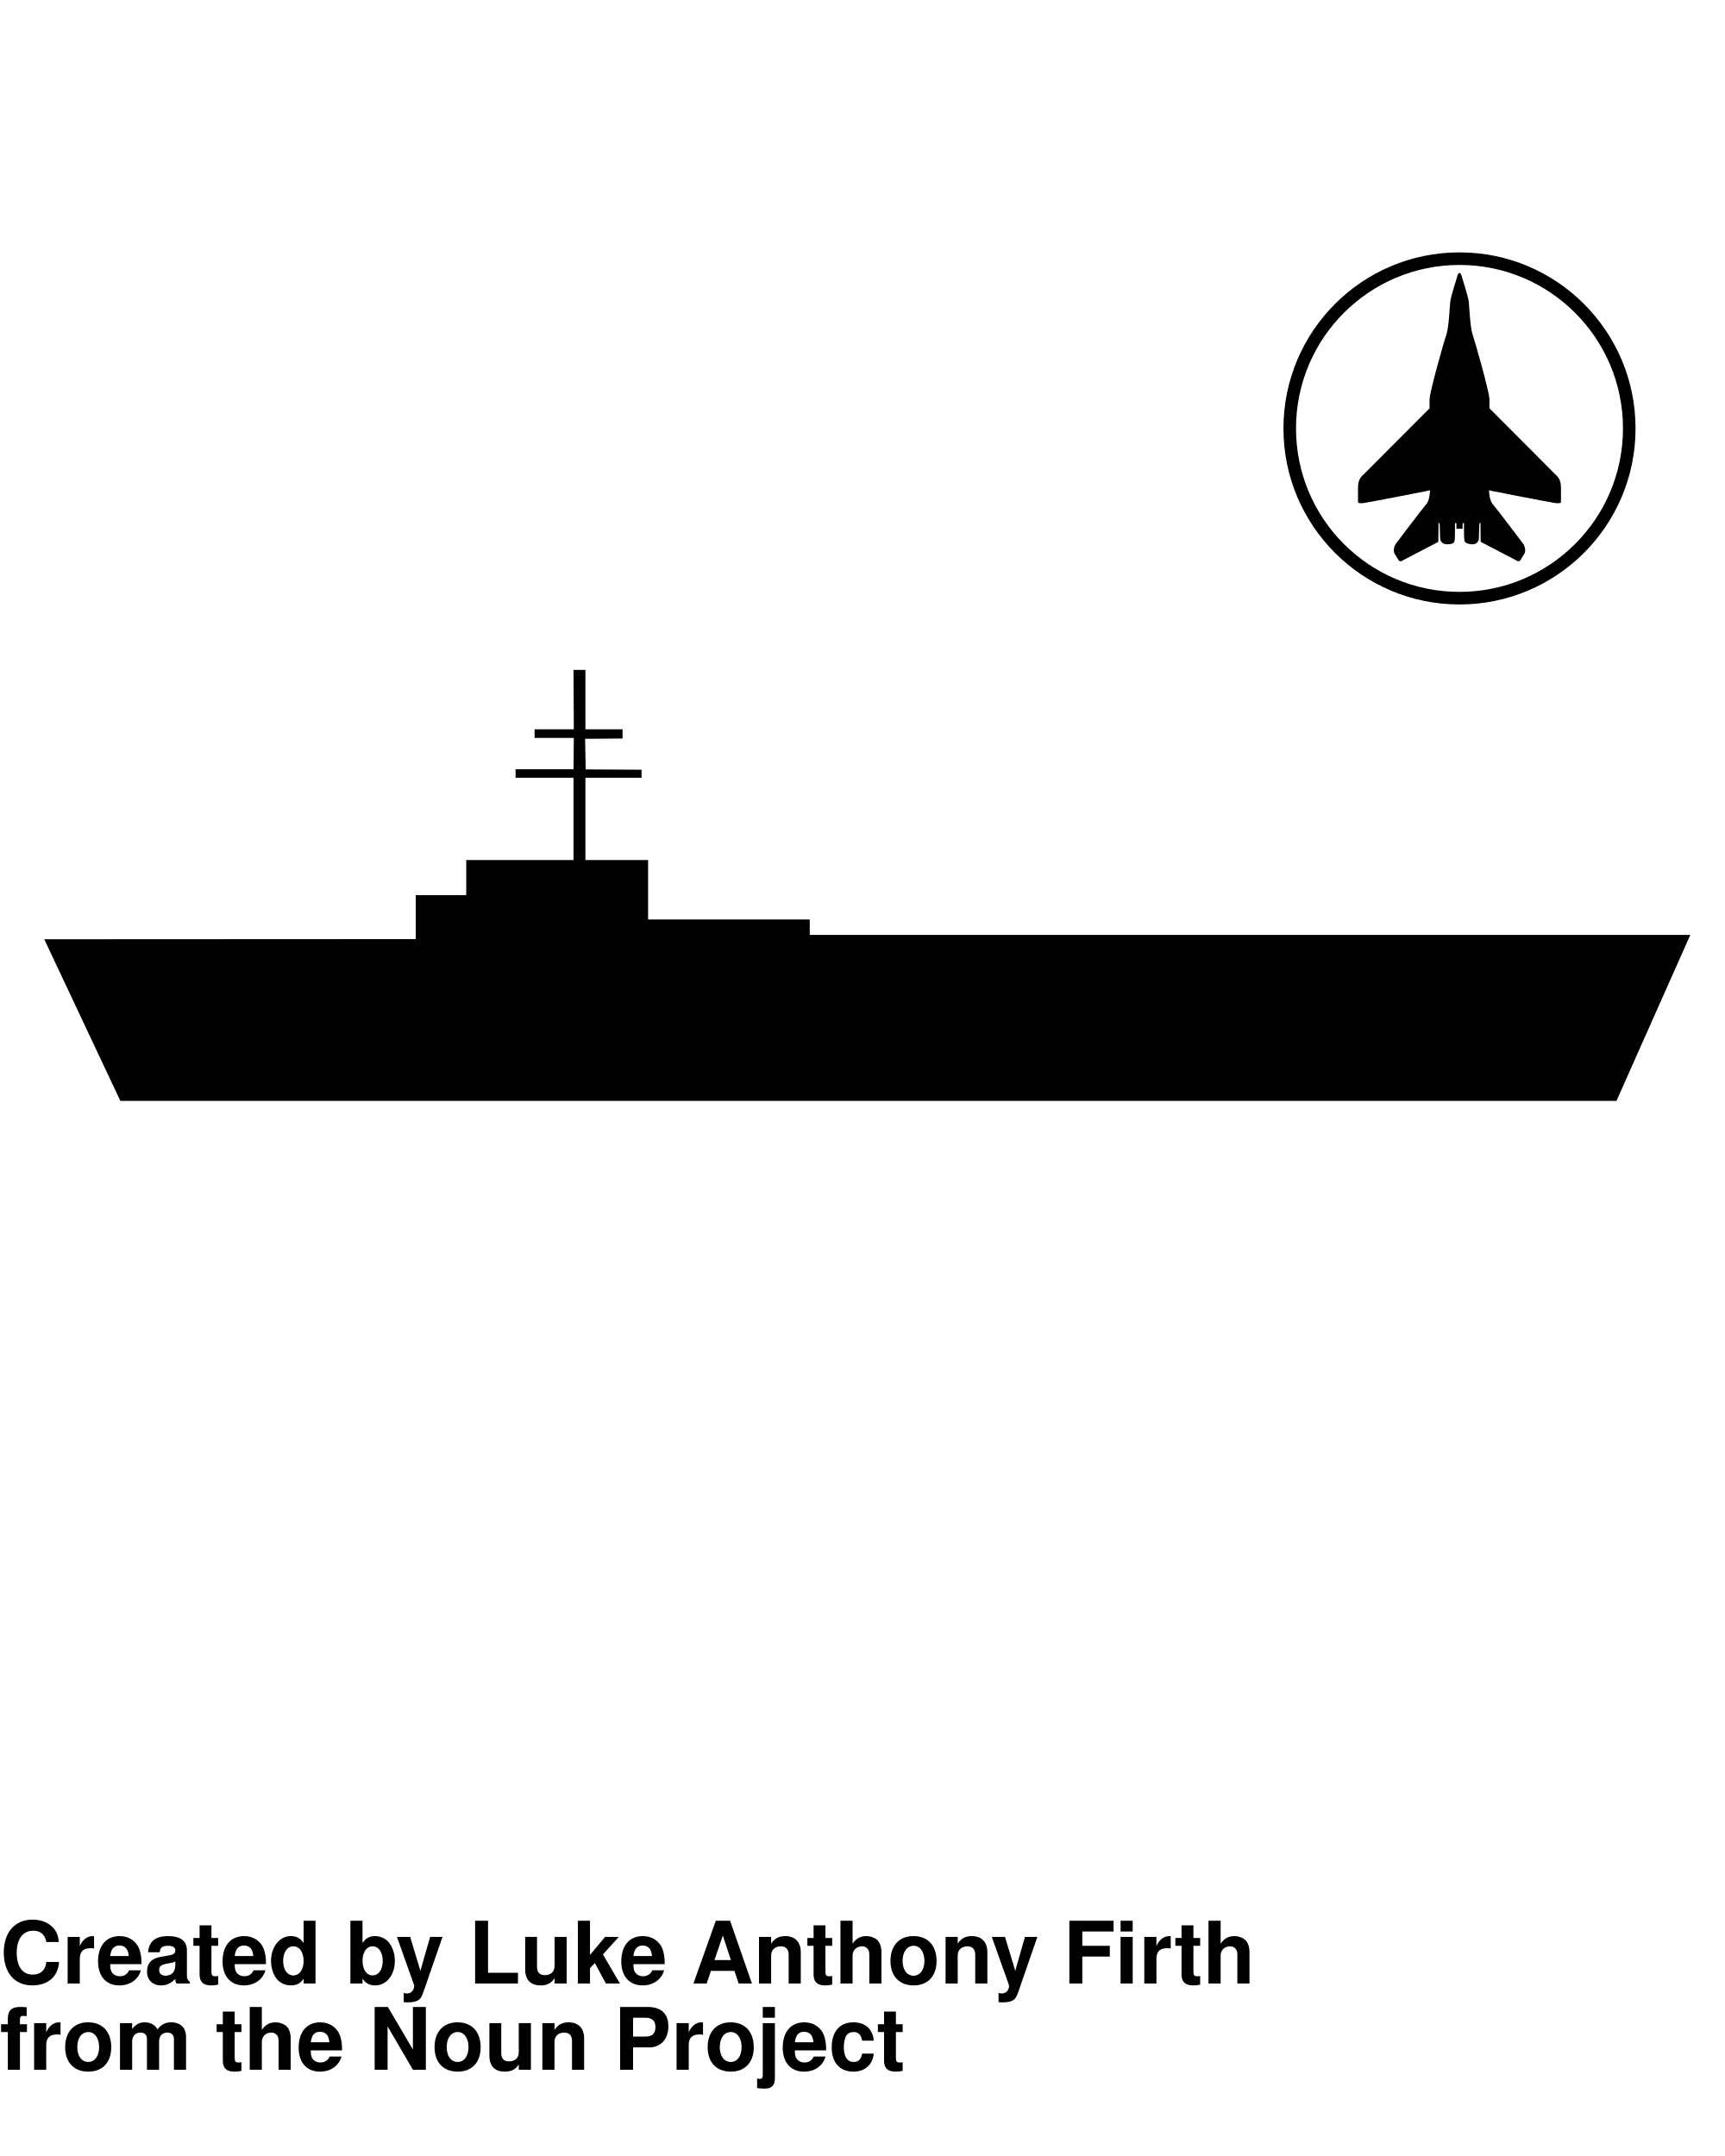
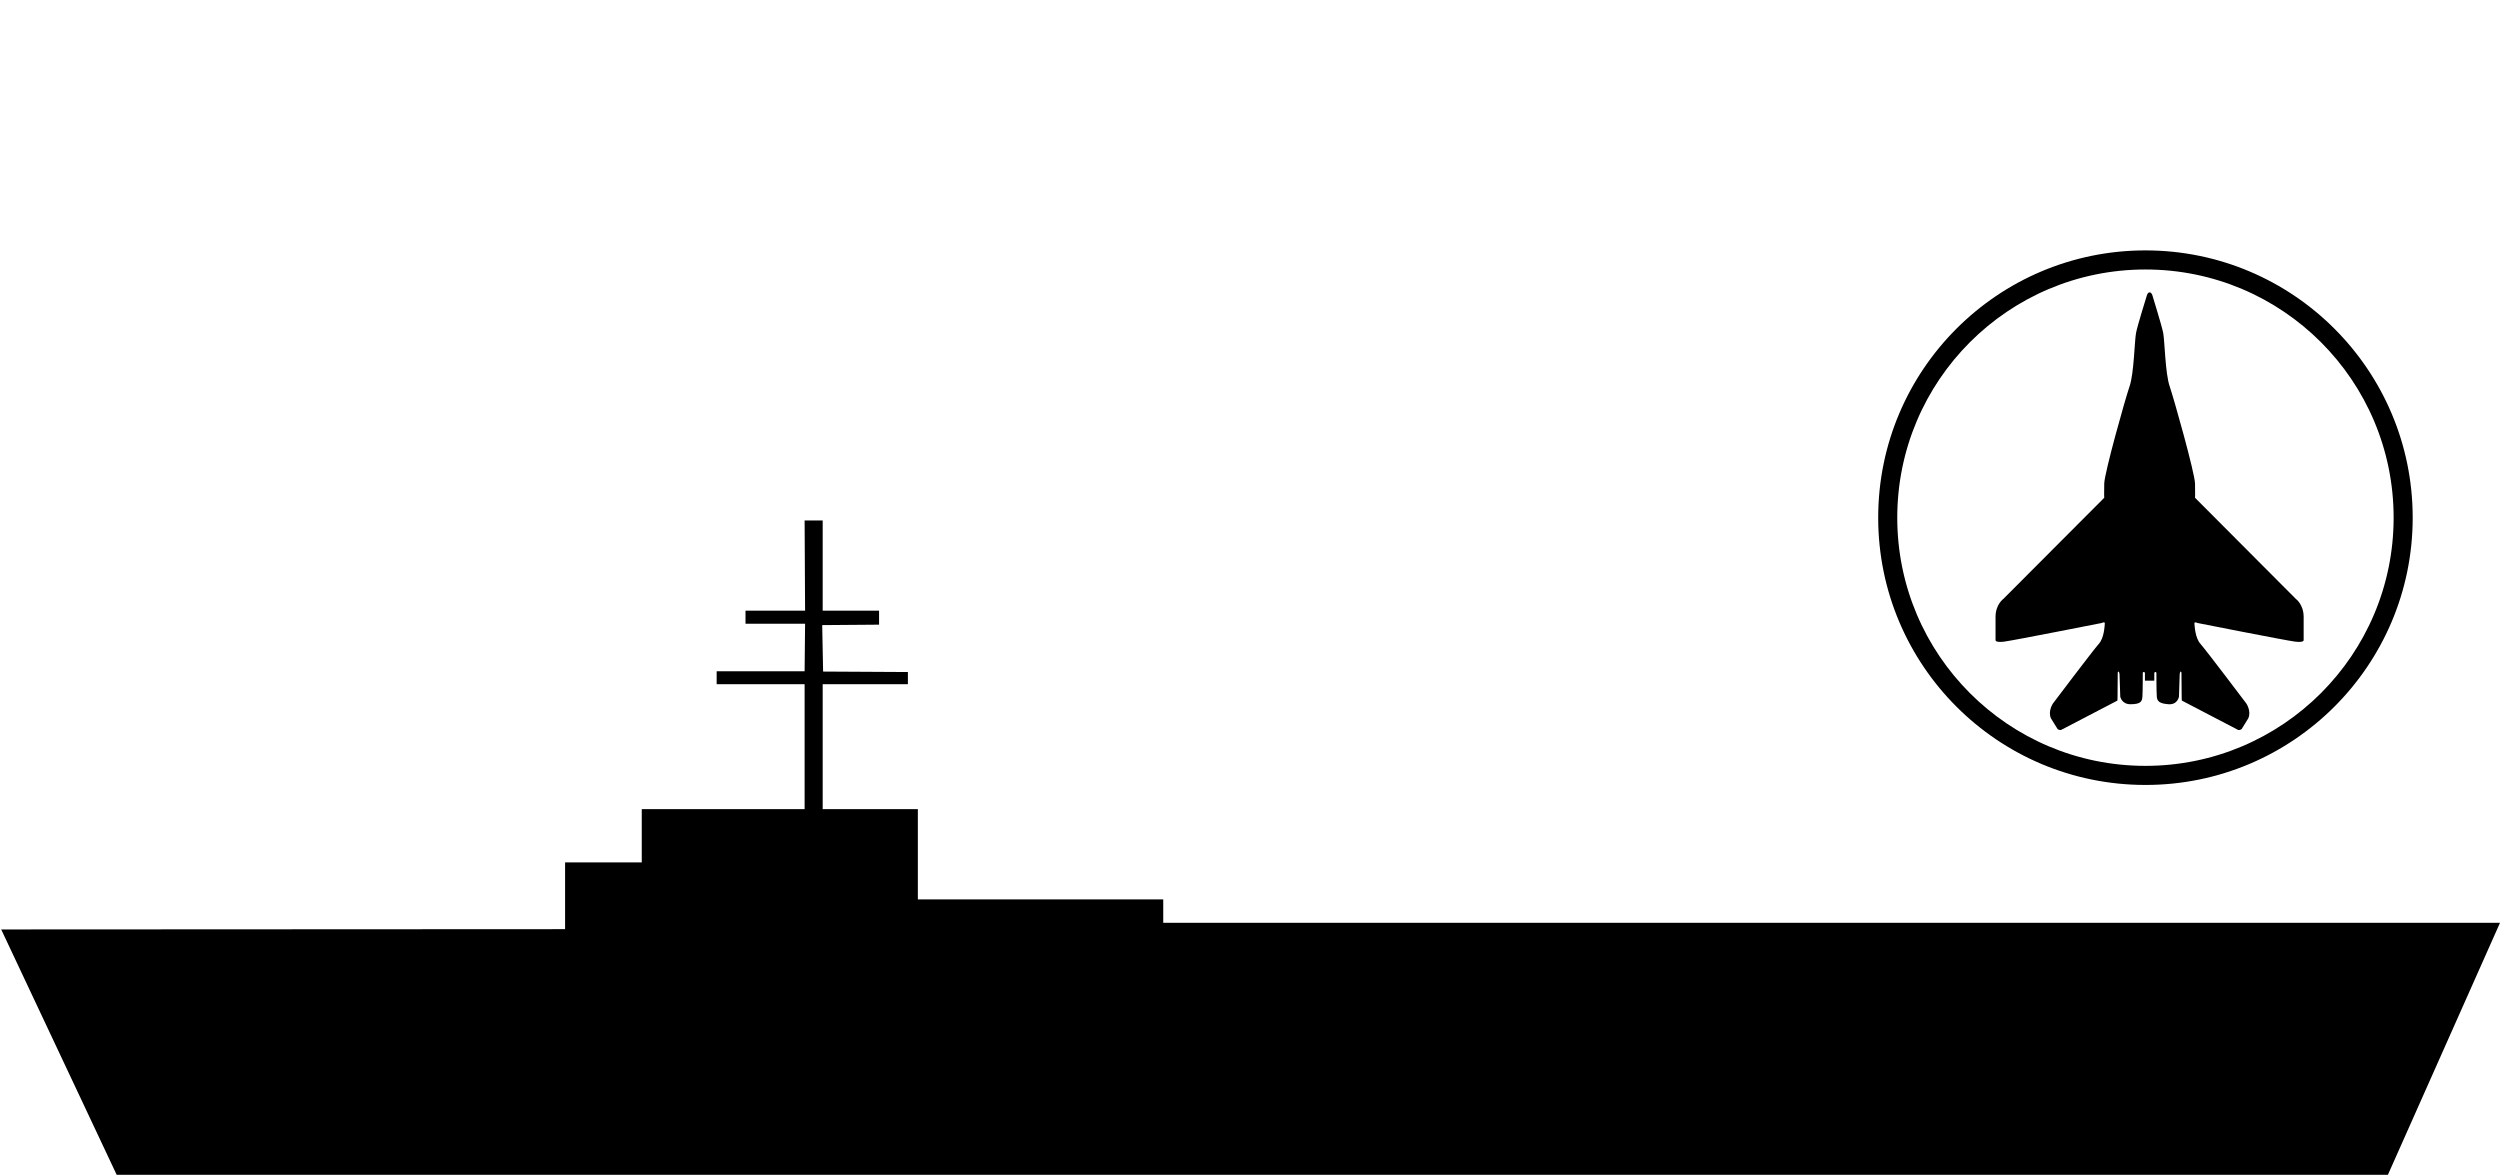
- <svg xmlns="http://www.w3.org/2000/svg" version="1.1" x="0px" y="0px" viewBox="0 0 100 125" enable-background="new 0 0 100 100" xml:space="preserve">
-   <path d="M40.605,54.354" />
-   <path fill="none" d="M36.469,42.284" />
-   <path d="M33.54,47.159" />
-   <path d="M27.373,49.863" />
-   <polyline points="2.521,54.457 24.1,54.446 24.1,51.896 27.028,51.896 27.028,49.863 33.247,49.863 33.247,45.092 29.888,45.092   29.888,44.599 33.247,44.599 33.265,42.783 30.99,42.783 30.99,42.284 33.265,42.284 33.247,38.839 33.937,38.839 33.937,42.284   36.09,42.284 36.09,42.818 33.919,42.835 33.953,44.609 37.191,44.627 37.191,45.092 33.937,45.092 33.937,49.863 37.571,49.863   37.571,53.309 46.942,53.309 46.942,54.204 97.989,54.204 93.708,63.827 6.977,63.827 2.566,54.456 " />
-   <path opacity="0.49" d="M87.461,22.658" />
-   <path opacity="0.49" d="M82.008,21.284" />
-   <path opacity="0.49" d="M84.006,26.756" />
-   <path opacity="0.49" d="M84.019,26.756" />
-   <path d="M84.012,18.964" />
-   <path d="M84.43,30.657v-0.303c-0.052-0.067-0.082,0-0.082,0s0,0.749-0.015,0.92c-0.016,0.17-0.052,0.28-0.452,0.282  c-0.342,0-0.393-0.29-0.393-0.29l-0.029-0.868c-0.03-0.163-0.068-0.053-0.068-0.053s-0.007,0.699-0.007,0.914  c0,0.215-0.014,0.162-0.014,0.162l-2.106,1.098c-0.075,0.056-0.168-0.014-0.168-0.014l-0.256-0.412  c-0.121-0.279,0.078-0.567,0.078-0.567s1.536-2.036,1.747-2.271c0.211-0.234,0.224-0.689,0.233-0.779  c0.011-0.088-0.123-0.022-0.123-0.022s-3.371,0.667-3.727,0.712c-0.356,0.044-0.323-0.066-0.323-0.066s0-0.4,0-0.879  c0-0.479,0.301-0.69,0.301-0.69l3.85-3.86c0,0-0.011-0.123,0-0.545c0.013-0.422,0.8-3.227,0.969-3.715  c0.167-0.489,0.188-1.725,0.244-2.026c0.056-0.299,0.378-1.312,0.413-1.435c0.033-0.122,0.099-0.122,0.099-0.122h0.015  c0,0,0.066,0,0.102,0.122c0.032,0.122,0.354,1.136,0.411,1.435c0.056,0.301,0.077,1.537,0.244,2.026  c0.167,0.489,0.956,3.293,0.97,3.715c0.01,0.422,0,0.545,0,0.545l3.847,3.86c0,0,0.301,0.211,0.301,0.69c0,0.479,0,0.879,0,0.879  s0.035,0.11-0.321,0.066s-3.729-0.712-3.729-0.712s-0.133-0.066-0.121,0.022c0.01,0.089,0.023,0.545,0.234,0.779  c0.21,0.235,1.747,2.271,1.747,2.271s0.199,0.289,0.076,0.567l-0.255,0.412c0,0-0.093,0.07-0.168,0.014l-2.105-1.098  c0,0-0.016,0.053-0.016-0.162c0-0.214-0.008-0.914-0.008-0.914s-0.037-0.109-0.067,0.053l-0.028,0.868c0,0-0.051,0.312-0.394,0.29  c-0.342-0.023-0.438-0.112-0.452-0.282c-0.016-0.171-0.016-0.92-0.016-0.92s-0.029-0.067-0.08,0v0.303" />
-   <path d="M94.814,24.839c0,5.636-4.57,10.206-10.205,10.206c-5.638,0-10.206-4.569-10.206-10.206c0-5.637,4.568-10.207,10.206-10.207  C90.244,14.632,94.814,19.202,94.814,24.839z M84.609,15.361c-5.234,0-9.478,4.243-9.478,9.478c0,5.234,4.243,9.477,9.478,9.477  c5.232,0,9.477-4.243,9.477-9.477C94.086,19.604,89.842,15.361,84.609,15.361z" />
-   <text x="0" y="115" fill="#000000" font-size="5px" font-weight="bold" font-family="'Helvetica Neue', Helvetica, Arial-Unicode, Arial, Sans-serif">Created by Luke Anthony Firth</text>
-   <text x="0" y="120" fill="#000000" font-size="5px" font-weight="bold" font-family="'Helvetica Neue', Helvetica, Arial-Unicode, Arial, Sans-serif">from the Noun Project</text>
+ <svg xmlns="http://www.w3.org/2000/svg" version="1.1" x="0px" y="0px" viewBox="0 0 95.468 44.863" enable-background="new 0 0 100 100" xml:space="preserve" id="svg4842" width="95.468" height="44.863">
+   <defs id="defs4874" />
+   <path d="M 38.084,35.39" id="path4844" />
+   <path d="M 33.948,23.32" id="path4846" style="fill:none" />
+   <path d="M 31.019,28.195" id="path4848" />
+   <path d="M 24.852,30.899" id="path4850" />
+   <polyline points="2.521,54.457 24.1,54.446 24.1,51.896 27.028,51.896 27.028,49.863 33.247,49.863 33.247,45.092 29.888,45.092   29.888,44.599 33.247,44.599 33.265,42.783 30.99,42.783 30.99,42.284 33.265,42.284 33.247,38.839 33.937,38.839 33.937,42.284   36.09,42.284 36.09,42.818 33.919,42.835 33.953,44.609 37.191,44.627 37.191,45.092 33.937,45.092 33.937,49.863 37.571,49.863   37.571,53.309 46.942,53.309 46.942,54.204 97.989,54.204 93.708,63.827 6.977,63.827 2.566,54.456 " id="polyline4852" transform="translate(-2.521,-18.964)" />
+   <path d="M 84.94,3.694" id="path4854" style="opacity:0.49" />
+   <path d="M 79.487,2.32" id="path4856" style="opacity:0.49" />
+   <path d="M 81.485,7.792" id="path4858" style="opacity:0.49" />
+   <path d="M 81.498,7.792" id="path4860" style="opacity:0.49" />
+   <path d="M 81.491,0" id="path4862" />
+   <path d="m 81.909,25.994 0,-0.303 c -0.052,-0.067 -0.082,0 -0.082,0 0,0 0,0.749 -0.015,0.92 -0.016,0.17 -0.052,0.28 -0.452,0.282 -0.342,0 -0.393,-0.29 -0.393,-0.29 l -0.029,-0.868 c -0.03,-0.163 -0.068,-0.053 -0.068,-0.053 0,0 -0.007,0.699 -0.007,0.914 0,0.215 -0.014,0.162 -0.014,0.162 l -2.106,1.098 c -0.075,0.056 -0.168,-0.014 -0.168,-0.014 l -0.256,-0.412 c -0.121,-0.279 0.078,-0.567 0.078,-0.567 0,0 1.536,-2.036 1.747,-2.271 0.211,-0.234 0.224,-0.689 0.233,-0.779 0.011,-0.088 -0.123,-0.022 -0.123,-0.022 0,0 -3.371,0.667 -3.727,0.712 -0.356,0.044 -0.323,-0.066 -0.323,-0.066 0,0 0,-0.4 0,-0.879 0,-0.479 0.301,-0.69 0.301,-0.69 l 3.85,-3.86 c 0,0 -0.011,-0.123 0,-0.545 0.013,-0.422 0.8,-3.227 0.969,-3.715 0.167,-0.489 0.188,-1.725 0.244,-2.026 0.056,-0.299 0.378,-1.312 0.413,-1.435 0.033,-0.122 0.099,-0.122 0.099,-0.122 l 0.015,0 c 0,0 0.066,0 0.102,0.122 0.032,0.122 0.354,1.136 0.411,1.435 0.056,0.301 0.077,1.537 0.244,2.026 0.167,0.489 0.956,3.293 0.97,3.715 0.01,0.422 0,0.545 0,0.545 l 3.847,3.86 c 0,0 0.301,0.211 0.301,0.69 0,0.479 0,0.879 0,0.879 0,0 0.035,0.11 -0.321,0.066 -0.356,-0.044 -3.729,-0.712 -3.729,-0.712 0,0 -0.133,-0.066 -0.121,0.022 0.01,0.089 0.023,0.545 0.234,0.779 0.21,0.235 1.747,2.271 1.747,2.271 0,0 0.199,0.289 0.076,0.567 l -0.255,0.412 c 0,0 -0.093,0.07 -0.168,0.014 l -2.105,-1.098 c 0,0 -0.016,0.053 -0.016,-0.162 0,-0.214 -0.008,-0.914 -0.008,-0.914 0,0 -0.037,-0.109 -0.067,0.053 l -0.028,0.868 c 0,0 -0.051,0.312 -0.394,0.29 -0.342,-0.023 -0.438,-0.112 -0.452,-0.282 -0.016,-0.171 -0.016,-0.92 -0.016,-0.92 0,0 -0.029,-0.067 -0.08,0 l 0,0.303" id="path4864" />
+   <path d="m 92.134,19.769 c 0,5.636 -4.57,10.206 -10.205,10.206 -5.638,0 -10.206,-4.569 -10.206,-10.206 0,-5.637 4.568,-10.207 10.206,-10.207 5.635,0 10.205,4.57 10.205,10.207 z m -10.205,-9.478 c -5.234,0 -9.478,4.243 -9.478,9.478 0,5.234 4.243,9.477 9.478,9.477 5.232,0 9.477,-4.243 9.477,-9.477 0,-5.235 -4.244,-9.478 -9.477,-9.478 z" id="path4866" />
</svg>
